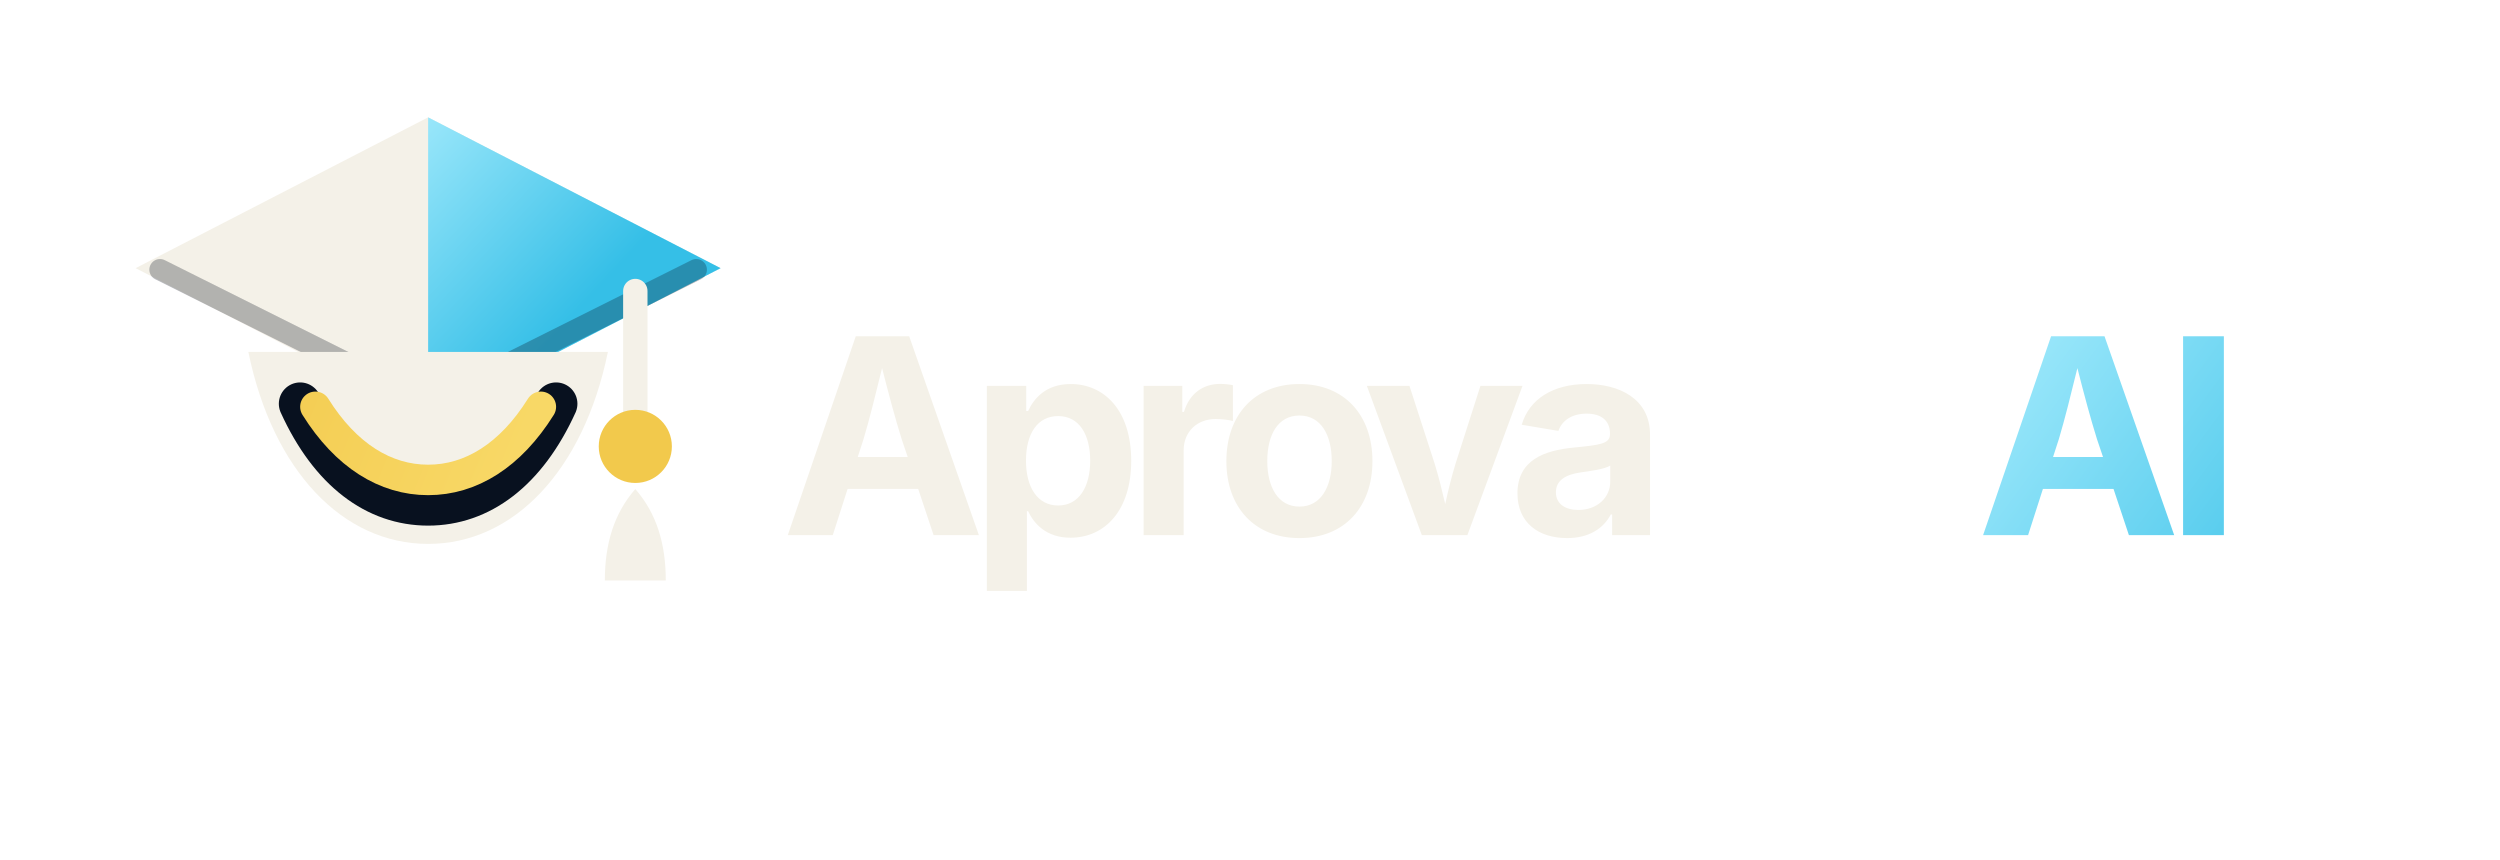
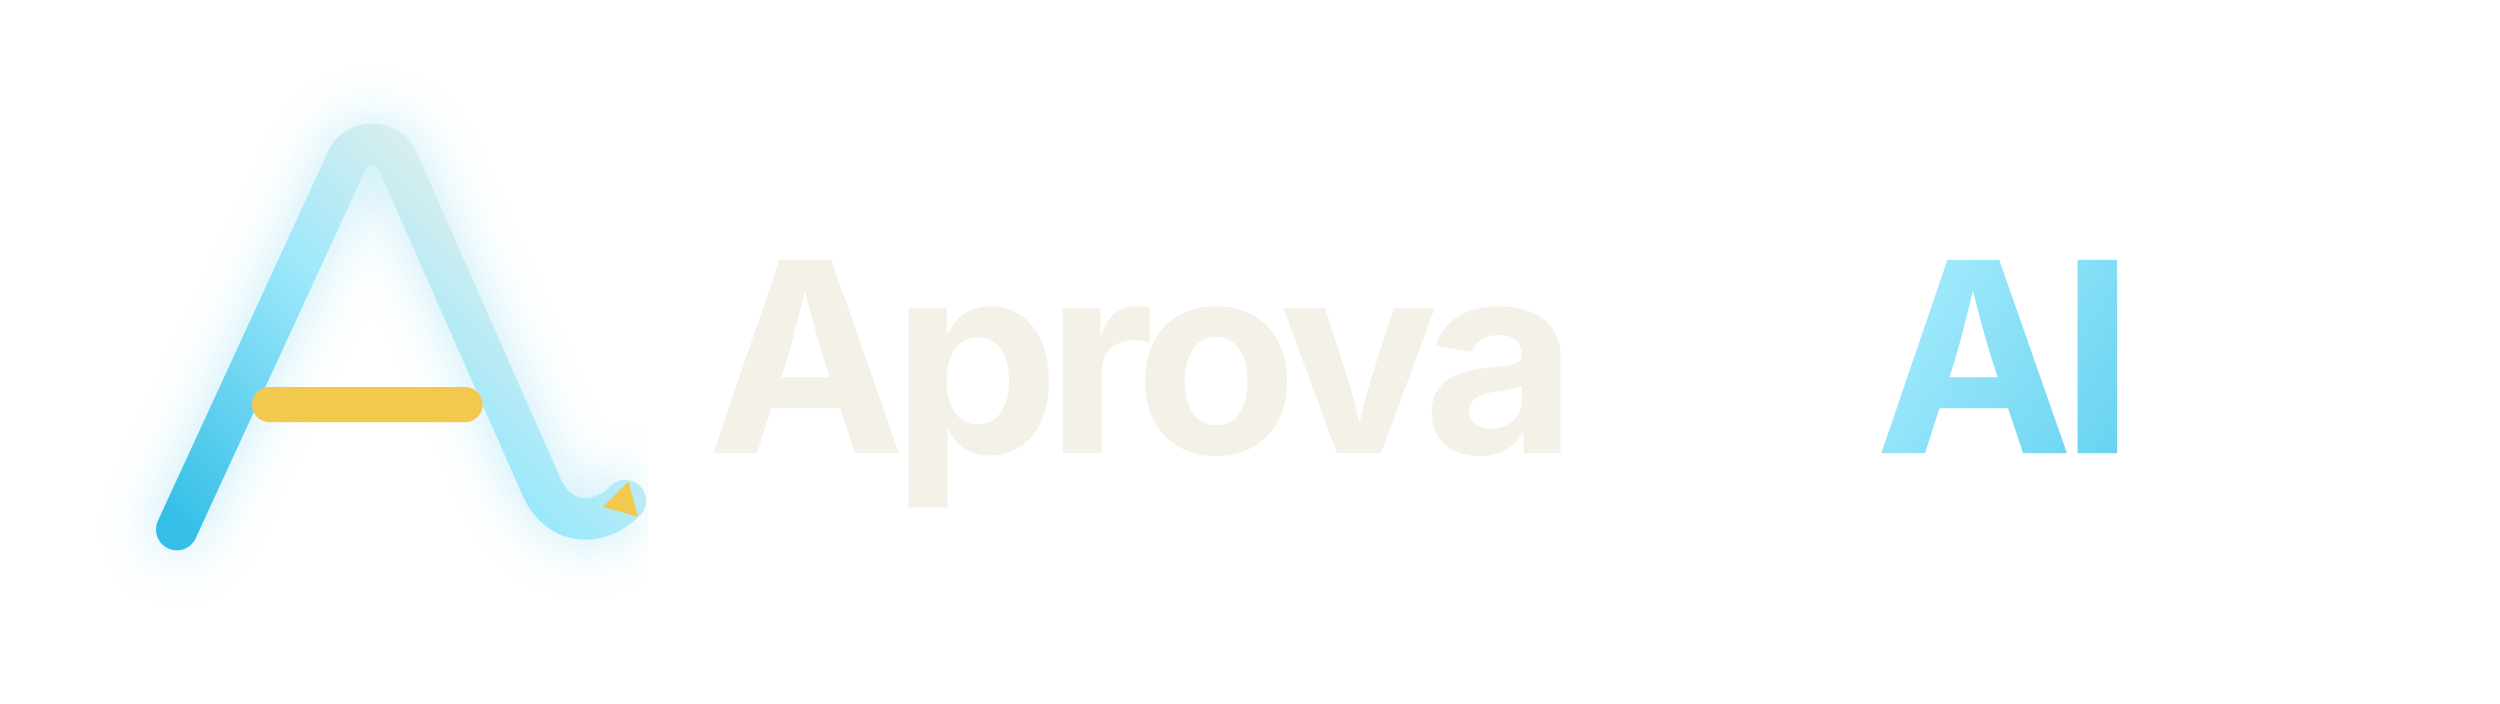
- <svg xmlns="http://www.w3.org/2000/svg" width="640" height="220" viewBox="0 0 640 220" fill="none">
+ <svg xmlns="http://www.w3.org/2000/svg" width="640" height="180" viewBox="0 0 640 180" fill="none">
  <defs>
-     <linearGradient id="capBlue" x1="103" y1="32" x2="163" y2="88" gradientUnits="userSpaceOnUse">
+     <linearGradient id="aStroke" x1="45" y1="158" x2="158" y2="45" gradientUnits="userSpaceOnUse">
+       <stop stop-color="#35BFE7" />
+       <stop offset="0.52" stop-color="#9DE8FB" />
+       <stop offset="1" stop-color="#F4F1E8" />
+     </linearGradient>
+     <linearGradient id="aiText" x1="506" y1="61" x2="604" y2="129" gradientUnits="userSpaceOnUse">
      <stop stop-color="#9DE8FB" />
      <stop offset="1" stop-color="#35BFE7" />
    </linearGradient>
-     <linearGradient id="smileGreen" x1="45" y1="103" x2="143" y2="143" gradientUnits="userSpaceOnUse">
-       <stop stop-color="#F2C94C" />
-       <stop offset="1" stop-color="#F8D866" />
-     </linearGradient>
-     <linearGradient id="textAi" x1="520" y1="82" x2="610" y2="148" gradientUnits="userSpaceOnUse">
-       <stop stop-color="#9DE8FB" />
-       <stop offset="1" stop-color="#35BFE7" />
-     </linearGradient>
+     <filter id="aGlow" x="15" y="12" width="175" height="177" filterUnits="userSpaceOnUse" color-interpolation-filters="sRGB">
+       <feGaussianBlur stdDeviation="8" />
+     </filter>
  </defs>
-   <g transform="translate(16 16) scale(0.78)">
-     <path d="M120 18L216 67.5L120 117L24 67.5L120 18Z" fill="#F4F1E8" />
-     <path d="M120 18L216 67.5L120 117V18Z" fill="url(#capBlue)" />
-     <path d="M32 68L120 112L208 68" stroke="#08111F" stroke-opacity="0.28" stroke-width="7" stroke-linecap="round" stroke-linejoin="round" />
-     <path d="M61 95H179C171 134 148 158 120 158C92 158 69 134 61 95Z" fill="#F4F1E8" />
-     <path d="M78 112C88 134 103 145 120 145C137 145 152 134 162 112" stroke="#08111F" stroke-width="14" stroke-linecap="round" />
-     <path d="M83 113C93 129 106 137 120 137C134 137 147 129 157 113" stroke="url(#smileGreen)" stroke-width="10" stroke-linecap="round" />
-     <path d="M188 75V119" stroke="#F4F1E8" stroke-width="8" stroke-linecap="round" />
-     <circle cx="188" cy="126" r="12" fill="#F2C94C" />
-     <path d="M188 140C181 148 178 158 178 170H198C198 158 195 148 188 140Z" fill="#F4F1E8" />
+   <g transform="translate(10 6) scale(0.82)">
+     <path d="M43 158L96 43C99 36 109 36 112 43L157 145C162 156 174 158 183 149" stroke="#35BFE7" stroke-width="17" stroke-linecap="round" stroke-linejoin="round" opacity="0.24" filter="url(#aGlow)" />
+     <path d="M43 158L96 43C99 36 109 36 112 43L157 145C162 156 174 158 183 149" stroke="url(#aStroke)" stroke-width="13" stroke-linecap="round" stroke-linejoin="round" />
+     <path d="M72 119H133" stroke="#F2C94C" stroke-width="11" stroke-linecap="round" />
+     <path d="M176 151L184 143L187 154L176 151Z" fill="#F2C94C" />
  </g>
-   <text x="200" y="137" fill="#F4F1E8" font-family="Inter, ui-sans-serif, system-ui, -apple-system, BlinkMacSystemFont, 'Segoe UI', sans-serif" font-size="70" font-weight="650" letter-spacing="-4">Aprova</text>
-   <text x="506" y="137" fill="url(#textAi)" font-family="Inter, ui-sans-serif, system-ui, -apple-system, BlinkMacSystemFont, 'Segoe UI', sans-serif" font-size="70" font-weight="720" letter-spacing="-4">AI</text>
+   <text x="181" y="116" fill="#F4F1E8" font-family="Inter, ui-sans-serif, system-ui, -apple-system, BlinkMacSystemFont, 'Segoe UI', sans-serif" font-size="68" font-weight="650" letter-spacing="-3.4">Aprova</text>
+   <text x="480" y="116" fill="url(#aiText)" font-family="Inter, ui-sans-serif, system-ui, -apple-system, BlinkMacSystemFont, 'Segoe UI', sans-serif" font-size="68" font-weight="720" letter-spacing="-3.4">AI</text>
</svg>
